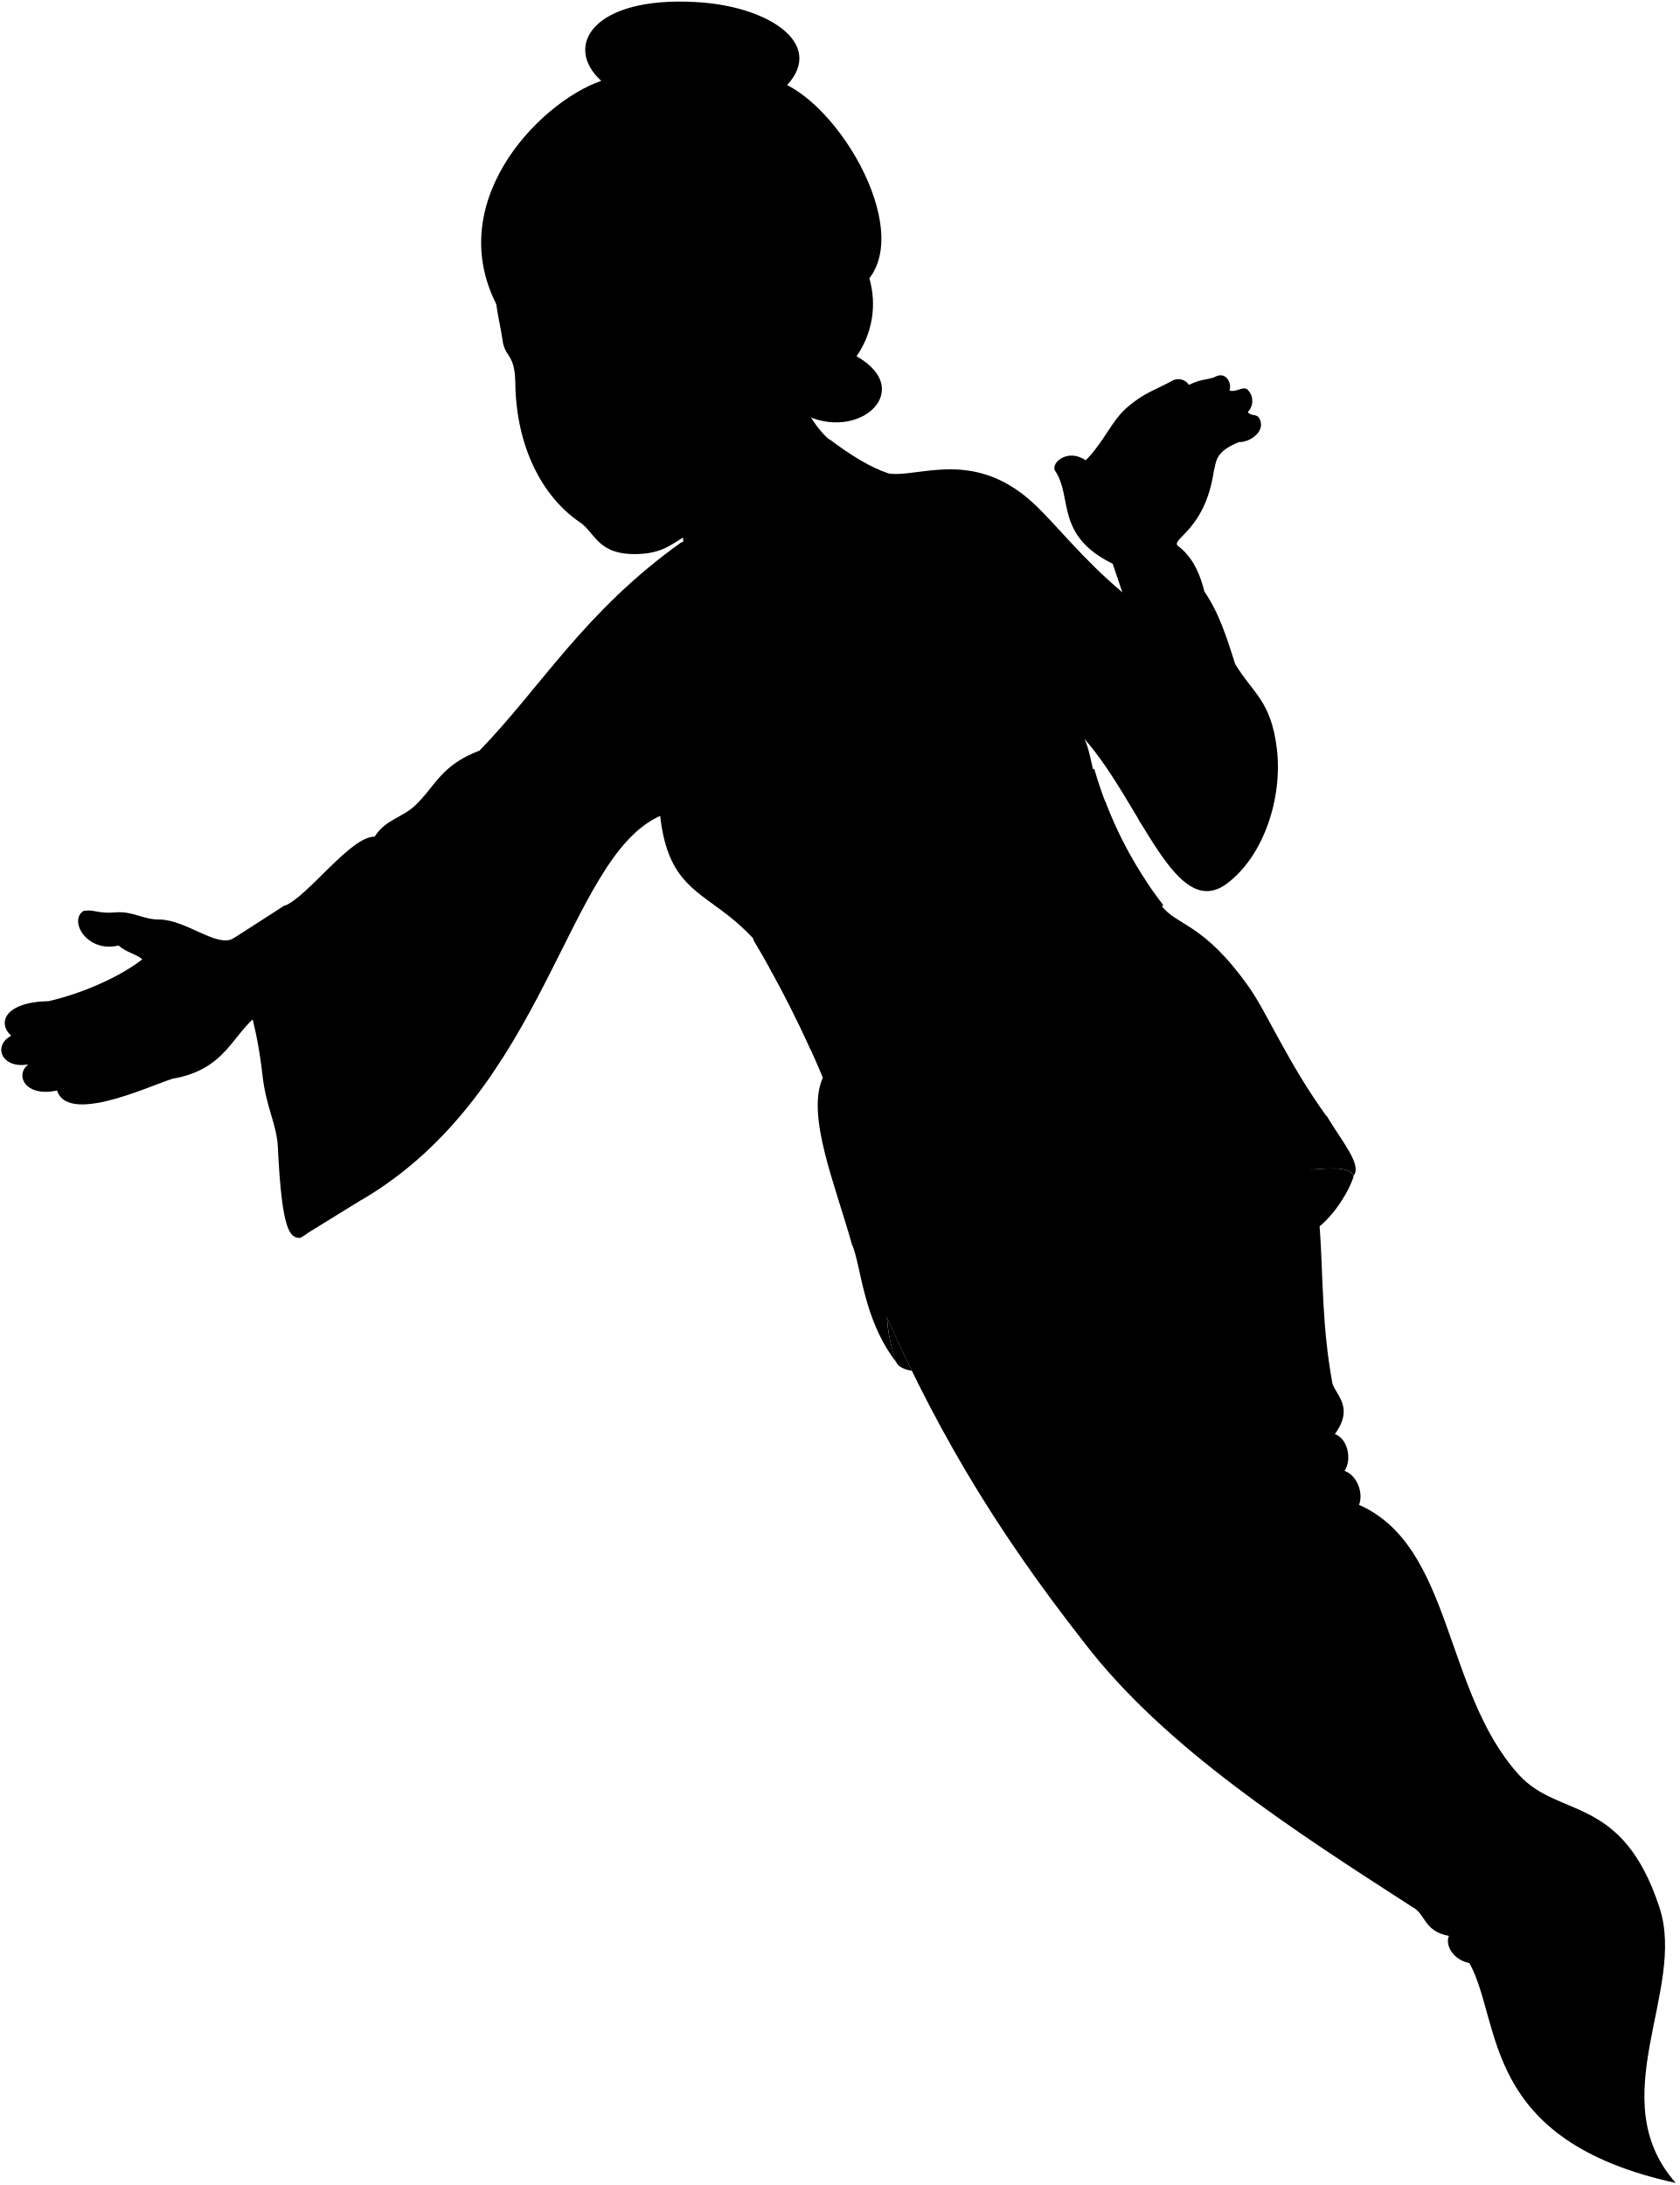
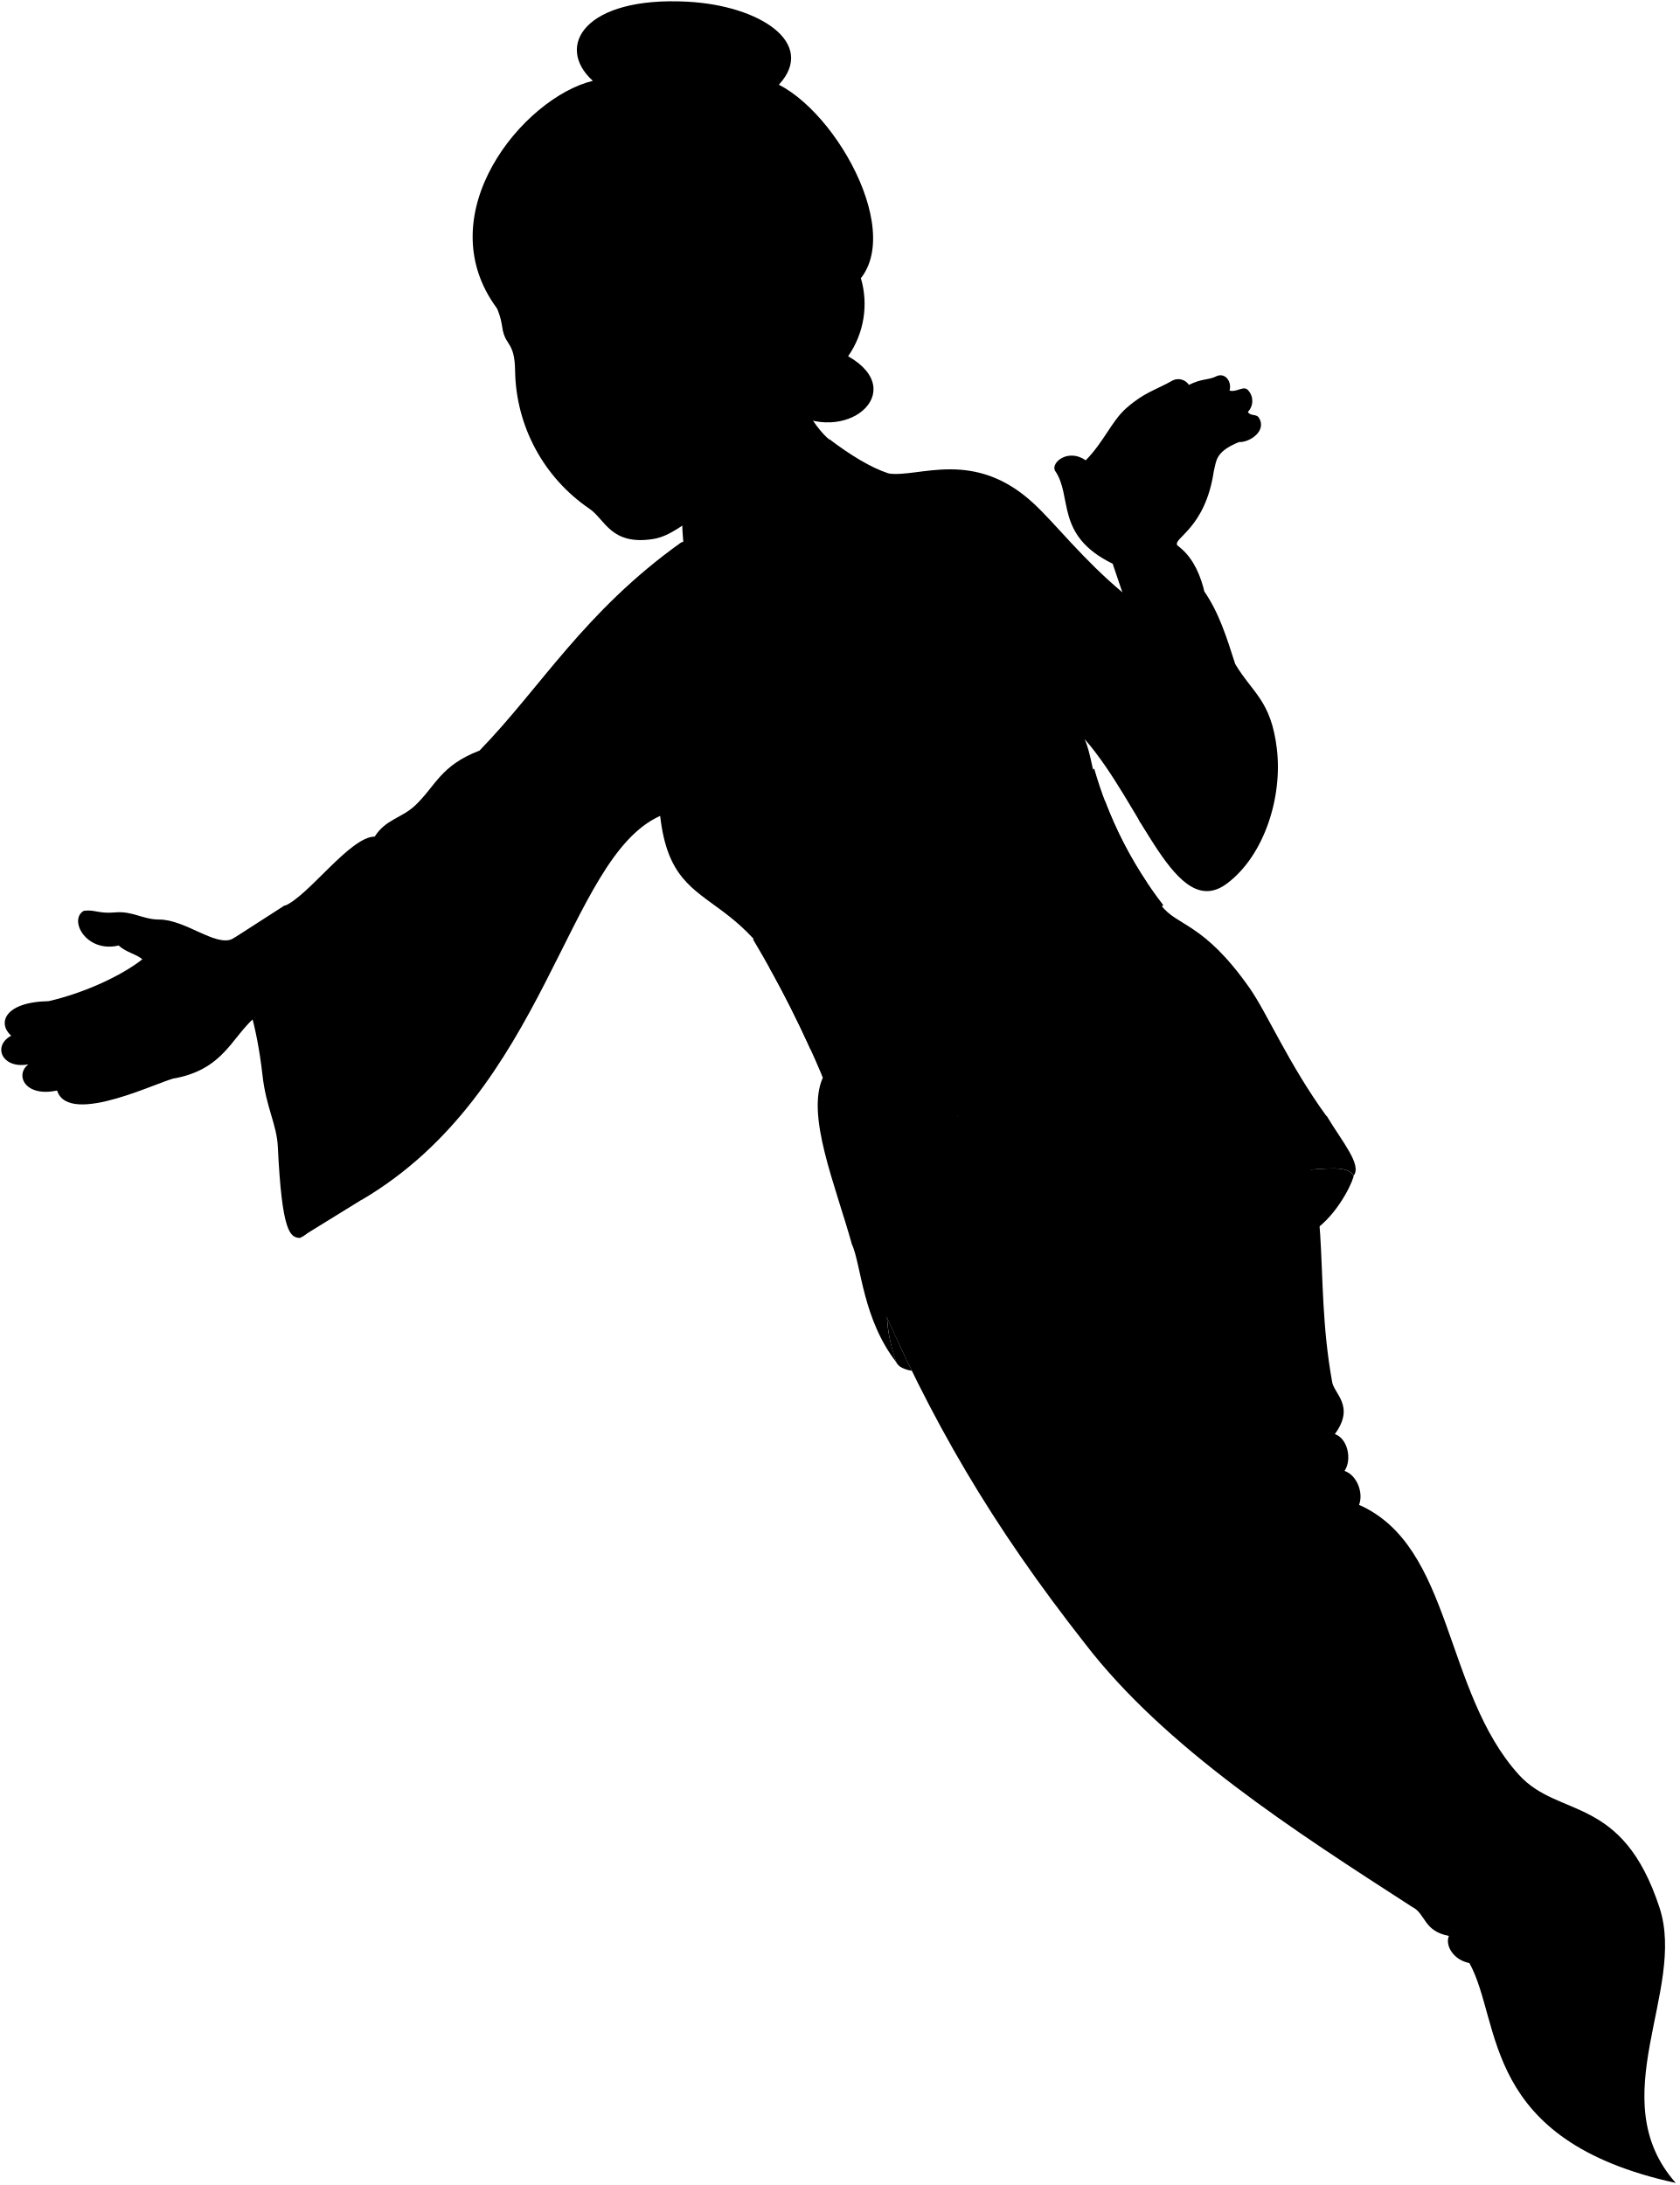
<svg viewBox="0 0 327.16 425.72">
  <path class="ghostTail" d="M250.87,217.77c9.17,13.54,4.84,30.33,8.62,51.27.2,2.46,4.66,4.78.56,10.38,2.5.83,3.39,4.94,1.89,7.17,2.42.82,3.73,4.28,2.83,6.61,18.31,8.11,16.42,36.37,31.14,52.6,7.78,8.58,20.14,3.72,27.4,25.9,5.27,16.11-11.37,37.2,3.16,53.62-38.12-8.31-33.78-31.14-40.2-42.84-3.16-.61-4.77-3.46-4-5.29-5-.94-4.47-4.33-7.17-5.66C252.3,356.81,227,340.58,211.35,320.2c-18.15-23.12-30-43.37-41-69.07C172.47,198.42,208.83,219.71,250.87,217.77Z" />
  <path class="chineseRed" d="M173.06,92.24c5.87.94,16.69-5.06,28.47,6,4.26,4,9.41,10.7,17.19,17.22l15.92-.19c2.83,4.08,4.37,9,6,14.11,3.43,5.72,7,7.12,8.12,16.56s-2.49,20.77-9.69,26.18C229,179.71,222.44,156.72,211.3,144c2.53,5.73.58,13.11,14.91,32.38,3.07,4.14,8.16,3.22,17.2,16.08,3.41,4.84,7.61,14.82,15.06,25.07-31,9.65-69.63-27.56-92.48,25-3.26-11.73-9-25.2-5.69-32.56-12.37-42-29-27.37-31.69-51-18.38,8.21-22,53.62-58.23,74.86l-15-57.31C60,174.73,68.19,163,73,163c2.1-3.33,5.17-3.57,7.81-6,4.08-3.83,4.92-7.81,12.61-10.76,11.92-12.25,20.38-27.06,39.26-40.54Z" />
  <g class="chineseRedDark">
    <path d="M174.65,265.5c.43.81,1.45,1.32,3,1.58-1.65-3.36-3.25-6.81-4.83-10.34A30.07,30.07,0,0,0,174.65,265.5Z" />
    <path d="M255.25,227.9h0a60.55,60.55,0,0,1,1.48,11.32c4.61-3.61,7.19-9.92,6.95-10.16C262.67,227.32,259.68,227.55,255.25,227.9Z" />
    <path d="M45.21,183c13.26-8.34,26.08,52.79,13.21,58.2-1.9-.11-3.49-1-4.29-17.7-.21-4.5-2.3-7.67-3-14.08C48.84,189.22,42.16,185.15,45.21,183Z" />
    <path d="M222,160c-1.78-3.91,1.26-5.7,1-18.81-.15-7.16-.57-8.88-2.26-21.84C250.47,163,229.89,171.87,222,160Z" />
  </g>
  <g class="chineseTrim">
    <path d="M189,218.24a51.63,51.63,0,0,1-12-5.33c-1.07,13.78-10.33,21-11,29.57,1.82,4.25,2.07,14.52,8.66,23C166.54,242.8,187.34,238.61,189,218.24Z" />
    <path d="M161.62,85.63,132.89,97.8c-.61,21.58,8.54,31.44,17.78,38.8C150.67,136.6,165.31,89.34,161.62,85.63Z" />
    <path d="M169,207.23c12.68,10.43,22.63,11.47,24.74,12.29,19.84,7.71,27,2.29,36.71,5.87,17.36,6.42,30.88-.44,33.26,3.67,1.67-2.1-2.25-6.63-5.21-11.58-8.31-3-10.35-.7-15.89-1.31-11.94-1.33-8.72-5.12-28.42-4.17-7.14.34-12.32-4.55-19.51-5.31-4.23-.44-7.93-2.83-11.45-5.34l-17.45-25.67c-3.32-11.43-3.08-27-1.42-43.07,2.08-20.27,8.52-28.23,8.73-40.37-3.53-1.17-7.39-3.56-11.44-6.61-7.29,7.93-16.94,71.25-8,95" />
    <path d="M229.38,106.29c10.09,7.26,4.76,31.23,6.66,40.75,1.81,9.08,3.61,15.67-3.33,18.45-6,2.41-8.23-1.54-10.7-5.54,2.11,4,9.58,4,12.07-.56Z" />
    <path d="M66.37,205.32c-3.33-21.76-6.36-29.75-11-28.86L45.21,183c5.66-2.75,7.4,14.37,10.45,27.58,3.09,13.41,7.6,26.53,3.74,30l11-6.79C72.93,227.09,68.12,216.72,66.37,205.32Z" />
  </g>
  <path class="chineseSilver" d="M213.17,149.76c-14.4,10.45-48,27.7-66.48,33.24a215,215,0,0,1,13.61,26.92c15.51-3.65,50.66-21.06,66.33-33.56A79.11,79.11,0,0,1,213.17,149.76Z" />
  <path class="chineseBlack" d="M149.9,188.55c3,5.34,5.72,10.86,8,15.9,19.36-5.22,54.1-23.57,65.57-32.45a78.31,78.31,0,0,1-8.18-15.91C204.91,163.88,169.34,181.66,149.9,188.55Z" />
  <g class="clothesOverlapLine">
    <path d="M192.47,123.13c6.17,6.54,12.13,15.32,18.83,20.82" />
    <path d="M128.61,158.91c-1.37-9.43.38-18.58-2.27-26.69" />
  </g>
  <g class="clothesFoldLine">
    <path d="M240.62,129.39c.22,3.29.16,6.15-.57,7.92" />
    <path d="M239.76,146.71c1.34,3.43.59,7.46,4.62,10.89" />
    <path d="M204.69,117c3.88,13.58,11.34,22.23,16,30.59" />
    <path d="M192.76,105.68c4.18,5.23,6.78,16.92,11.19,23" />
    <path d="M180.67,112c2.39,7.46,8.51,8.21,11.8,11.18-3.44-11.18-10.9-15.21-6.28-6.7" />
    <path d="M202.22,134.57c-7.78-.75-17.82-.24-12.3-4" />
    <path d="M194.42,144.92c3.59,2.17,8.77,1.28,14.28,1.68" />
    <path d="M194.3,150.9c-8.76-5.23-9.52,4.88,2.42,9.17" />
    <path d="M186.17,161.12a10.39,10.39,0,0,0,3.72,2.72" />
    <path d="M223.93,178.42a8.58,8.58,0,0,1,3.24,2.62" />
    <path d="M220.73,180.68c4.52,10.11,11.14,7.85,5.9,3.49" />
    <path d="M200.93,192.55a22,22,0,0,0,5,7.53" />
    <path d="M163.27,209.12a11.82,11.82,0,0,0,0,7.51" />
    <path d="M145.82,177.32c.87,1.68,3.13,4,4.5,4.51" />
    <path d="M120.56,130c.69,4.29,4.12,6,7.11,9" />
    <path d="M124.51,130.75c-2.56-4.64-.7-12.25,1.27-13.53,1.4-.9-.81,9,.56,15" />
    <path d="M112.35,153.75c2.3,3,5.17,4.18,8.76,3.2" />
    <path d="M104.45,148.12c3,1.15,4.35,7,9.17,9.76" />
    <path d="M87.92,155.5c5,.56,9.5,3.9,11.36,9.81" />
    <path d="M73,163c1.75-.16,4.08.19,6.16-.91" />
    <path d="M105.73,176.92c-3.74,2.91-7.63,4.4-11.79,3.26" />
    <path d="M83,179c4.27,4.52,9.83,5.38,16.26,3.77" />
    <path d="M73.15,194.46c5,8.36,15.74,9,23,2.73" />
    <path d="M66.41,188.36c2.25,7.65,6.59,13.37,13.3,16.9" />
    <path d="M282.31,377.19a16,16,0,0,0,11.15-3.35" />
    <path d="M286.27,382.48a16.33,16.33,0,0,0,9.15-1.2" />
    <path d="M264.77,293.2s-1.42,3.36-2.58,4.45" />
    <path d="M261.94,286.59c-1.71,3.39-6.89,7.4-10,8.39" />
    <path d="M260.05,279.42a16.85,16.85,0,0,1-9.28,5.38" />
  </g>
  <g class="clothesCreaseLine">
    <path d="M230.63,263.79a197,197,0,0,1-20.17,7.86" />
    <path d="M217.78,263.88q-8.9,3.83-18.3,6.79" />
    <path d="M209.52,223.63a187.19,187.19,0,0,1-21.2,8.75" />
    <path d="M220.46,224c-.29.25-24.66,11-24.64,10.74" />
  </g>
  <g class="hairDarkGray">
-     <path d="M169.36,54.21a17.8,17.8,0,0,1-2.49,15.2c12.17,6.92-.61,17.72-11.66,10.5C140.15,61.76,139.28,50.56,169.36,54.21Z" />
-     <path d="M117.13,15.75C104.84,20,85.1,40.4,97.88,61.4l49.34-3c5,2.56,13.85.85,18-1,15-6.72,1-34.22-11.87-40.83,7.44-8.07-3.64-15.42-17.82-16.17C115.59-.73,109.64,8.94,117.13,15.75Z" />
+     <path d="M167.72,54.21a17.8,17.8,0,0,1-2.49,15.2c12.17,6.92-.61,17.72-11.66,10.5C138.51,61.76,137.64,50.56,167.72,54.21Z" />
+     <path d="M115.49,15.75C102,19,83.15,41.72,96.84,60.11l48.45-1.49c4.11,2,12.71,1.17,18.32-1.29,15-6.72,1-34.22-11.87-40.83C159.18,8.43,148.1,1.08,133.92.33,114-.73,108,8.94,115.49,15.75Z" />
  </g>
  <g class="hairOverlapLine">
-     <path d="M105.69,46.5c-4-13.3,6.57-24.56,14.2-30.73" />
-     <path d="M148.47,51.88c-2.54.5-9.22,2.48-12.22,1.51" />
-     <path d="M117.13,15.75c2.49.69,5.7-1.31,17.91-.69,9.78.49,11.94,3.26,18.34,1.44" />
-     <path d="M166.87,69.41a10.54,10.54,0,0,1-5.49,3.51" />
+     <path d="M104.05,46.5c-4-13.3,6.57-24.56,14.21-30.73" />
+     <path d="M146.83,51.88c-2.54.5-9.22,2.48-12.22,1.51" />
+     <path d="M115.49,15.75c2.49.69,5.7-1.31,17.91-.69,9.78.49,11.94,3.26,18.34,1.44" />
+     <path d="M165.23,69.41a10.5,10.5,0,0,1-5.49,3.51" />
  </g>
  <g class="eye">
-     <circle class="sclera" cx="117.02" cy="69.95" r="16.04" />
+     <circle class="sclera" cx="116.98" cy="67.58" r="16.04" />
    <g class="irisDarkBrown">
-       <ellipse cx="124.8" cy="71.58" rx="2.93" ry="3.4" transform="translate(-4.6 8.7) rotate(-3.92)" />
-       <ellipse cx="105.59" cy="73" rx="2.57" ry="3.4" transform="translate(-4.74 7.39) rotate(-3.92)" />
+       <ellipse cx="124.76" cy="69.22" rx="2.93" ry="3.4" transform="translate(-4.44 8.69) rotate(-3.92)" />
+       <ellipse cx="105.56" cy="70.64" rx="2.57" ry="3.4" transform="translate(-4.58 7.38) rotate(-3.92)" />
    </g>
    <g class="pupil">
-       <ellipse cx="124.42" cy="71.61" rx="1.14" ry="1.32" transform="translate(-4.61 8.67) rotate(-3.92)" />
-       <ellipse cx="105.12" cy="73.04" rx="1" ry="1.32" transform="translate(-4.75 7.36) rotate(-3.92)" />
+       <ellipse cx="124.39" cy="69.24" rx="1.14" ry="1.32" transform="translate(-4.44 8.67) rotate(-3.92)" />
+       <ellipse cx="105.08" cy="70.67" rx="1" ry="1.32" transform="translate(-4.59 7.35) rotate(-3.92)" />
    </g>
  </g>
  <g class="skinEastAsian">
    <path d="M132.89,97.8c1.68,16,19.19,24.87,19.19,24.87,2.51-20.7,7.48-22.06,9.54-37-2.73-2-8.62-10.91-6.15-15.71" />
-     <path d="M156.07,75.15c3.91.84,5.14-1.54,6.19-4.12,1-2.39,5.91-7.58,3-13.7a33.12,33.12,0,0,1-10.52,2.36C154.14,64.22,155.76,69.46,156.07,75.15Z" />
+     <path d="M154.43,75.15c3.91.84,5.14-1.54,6.2-4.12,1-2.39,5.9-7.58,3-13.7a33,33,0,0,1-10.52,2.36C152.5,64.22,154.12,69.46,154.43,75.15Z" />
  </g>
  <g class="skinGhostLight">
    <path d="M236.49,91.69c-1.68,11.47-8.13,13.14-7.11,14.6,3.48,3.24,4,18.67,3.62,32.89-.18,6.61,3.45,11.15,1.08,20.21-6.28-2.23-5.44-8.92-8.14-20.17-2.13-8.9-5.6-18.8-9.17-29.38-11.36-5.57-7.71-13.09-11.25-18.15-.8-1.6,2.6-4.38,6-2,3.63-3.73,5-7.58,7.88-10.15,3.61-3.16,5.51-3.41,9.15-5.46a2.48,2.48,0,0,1,3.07.91c2.66-1.33,3.82-.86,5.5-1.75,1.73-.63,2.9,1.3,2.41,2.86,1.48.4,2.83-1.13,3.68,0a3.06,3.06,0,0,1-.1,4.15c.42.81,1.52.42,2.05,1,1.84,2.61-1.68,5-3.79,4.88C236.66,88.05,237,89.89,236.49,91.69Z" />
    <path d="M34.19,210.07c11.24-2.18,11.33-10.63,18.53-13.78-1.81-8.49-3.83-15.11-7.51-13.32-3.26,1.46-9.13-3.81-14.2-3.81-3.18,0-5.17-1.69-8.55-1.39s-4-.62-6.16-.3c-3,1.79.54,8.24,6.8,6.75,1.54,1.38,3.54,1.7,4.63,2.69-4,3.15-11.19,6.53-18.24,8.15-8.72.18-10,4.34-7.31,6.74-3.73,2-1.76,6.55,3.36,5.57-2.69,2-.73,6.47,5.58,5.1C13.42,219.74,32.15,210.09,34.19,210.07Z" />
-     <path d="M154.73,59.69c-.59,4.53,1,9.77,1.34,15.46C154.69,85.86,144.33,99,134.18,104.1c-2.77,1.4-4.54,3.59-9.52,3.83-8.28.41-8.61-4.11-11.66-6.15-7.39-5-12.44-14.78-12.61-27.14-.08-5.83-1.94-4.72-2.52-8.57-.62-4.15-1.58-6.69-1.34-11.5.81-2.87,4-5.88,9.16-8.07,12.79-.35,19.83,5.52,30.56,6.89a76.16,76.16,0,0,0,10.68,5.23,32.87,32.87,0,0,1,3.73,10.86c2.49-.9,2.49-5.15,1.62-9.78A22.32,22.32,0,0,0,154.73,59.69ZM120,71.3c5.64,1.31,7.54.9,9.67-1.26-1.8-.68-7-3.88-10.28.7C118.82,71.48,119.58,71.21,120,71.3Zm-11.17.4c-1.43-1.08-2.25-2.43-4.31-2.1a5.58,5.58,0,0,0-2.6,1.07,3.75,3.75,0,0,0,.54,2.41c2.49.76,4.8-.82,6.21-.79C109.27,72.31,109.18,72,108.79,71.7Z" />
+     <path d="M153.09,59.69c-.59,4.53,1,9.77,1.34,15.46a31.52,31.52,0,0,1-18.17,25.23c-2.79,1.35-5.54,4.13-9.12,4.66-8.19,1.23-9.26-3.87-12.31-5.92a33.13,33.13,0,0,1-14.48-26.85c-.07-5.83-1.93-4.71-2.51-8.57-.62-4.14-2.13-4.52-2.13-8.76.62-2.37,3.59-5.83,8.34-8.44,12.79-.35,19.83,5.52,30.56,6.89a76.16,76.16,0,0,0,10.68,5.23A32.87,32.87,0,0,1,149,69.48c2.49-.9,2.49-5.15,1.62-9.78A22.31,22.31,0,0,0,153.09,59.69Zm-33.17,9.25c5.65,1.31,7.55.9,9.68-1.26-1.8-.68-7-3.88-10.28.7C118.79,69.11,119.54,68.85,119.92,68.94Zm-11.16.4c-1.44-1.08-2.26-2.43-4.31-2.11a5.64,5.64,0,0,0-2.6,1.07,3.71,3.71,0,0,0,.53,2.42c2.5.76,4.8-.83,6.22-.79C109.24,69.94,109.15,69.64,108.76,69.34Z" />
  </g>
  <g class="skinOverlapLine">
    <path d="M21.36,196.89C14.12,200.4,7.2,199.8,2.18,201.8" />
    <path d="M23,201.94c-8.38,3.46-14.53,3.73-17.42,5.43" />
    <path d="M11.12,212.47c-.22-1.67,3.46-3.28,6.07-2.75,1.09.23,6.18-2.37,8.92-3.65" />
    <path d="M211.48,89.68c3.8,3,1.33,5.34,3.92,7.21" />
    <path d="M231.58,75c1.66,2.07-1.15,5.51-4.4,6-2.62,1.55-4.72,3.73-5.39,6.23" />
    <path d="M239.49,76.09a6.22,6.22,0,0,1-4.84,3.7c-2.84,1.29-6.24,5.25-7.47,7.62" />
    <path d="M243.07,80.27a6.08,6.08,0,0,1-4.56,1.89c-2.78,1.63-5.82,4.62-6.7,6.46" />
  </g>
  <g class="skinFoldLine">
-     <path d="M23.1,184.22a2.72,2.72,0,0,0,1.73-2.46" />
-     <path d="M29.05,188.12a5.72,5.72,0,0,0-1.32-1.21" />
-     <path d="M21.43,195.84c-.38.53.05,1.77.62,1.69" />
-     <path d="M25.83,205.41A1.33,1.33,0,0,0,27,206.6" />
-     <path d="M22.86,201.27a1.14,1.14,0,0,0,.72,1.17" />
-     <path d="M163.26,58.08c1.1,1.87,1.44,4.82-.15,8.31" />
-     <path d="M156.48,60.76a8.74,8.74,0,0,1,.19-1.24" />
-     <path d="M156.84,63.32c2.17.75-1.26,5.15.6,5.77,1.24.41.81-2.39,2.23-3.49,3.49-2.73,2.1-6.6-.65-5.19" />
+     <path d="M161.62,58.08c1.11,1.87,1.44,4.82-.15,8.31" />
+     <path d="M154.84,60.76a10.46,10.46,0,0,1,.19-1.24" />
+     <path d="M155.2,63.32c2.17.75-1.26,5.15.6,5.77,1.24.41.81-2.39,2.23-3.49,3.49-2.73,2.1-6.6-.65-5.19" />
  </g>
  <g class="skinCreaseLine">
    <path d="M28.23,192.21c3.75,2.85,8.08,2.9,12.77,1.27" />
    <path d="M27,195.6c2.39.2,5.52,2.73,6.45,5.72" />
    <path d="M216.7,91.58c3.69,1,9.2,5.31,9,9.87" />
    <path d="M223.62,91.24c.84,2.87,4,4.64,7.52,5.38" />
  </g>
-   <path class="lipFemaleMedium__noStroke" d="M123.53,93.93c4.5,7-12,8.63-8.27.39Z" />
-   <path class="lipFemaleMedium" d="M123.53,93.93c-3.28-3.31-5.85-4.33-7.33-1.84-1.71-1.18-2.53-.39-2.65,0-.37,1.2,1.84,3-.27,3.61a3.25,3.25,0,0,0,2-1.39Z" />
+   <path class="lipFemaleMedium__noStroke" d="M124.78,91.37c4.5,6.95-12,8.63-8.28.38Z" />
+   <path class="lipFemaleMedium" d="M124.78,91.37c-3.28-3.31-5.85-4.33-7.33-1.84-1.71-1.19-2.53-.4-2.66,0-.36,1.2,1.84,3-.26,3.6a3.17,3.17,0,0,0,2-1.39Z" />
  <g class="lipOverlapLine">
-     <path d="M115.7,93.14a9.44,9.44,0,0,1-1.09-.31" />
-     <path d="M123.53,93.93A11.72,11.72,0,0,0,126.77,95" />
+     <path d="M117,90.58a11.13,11.13,0,0,1-1.09-.31" />
+     <path d="M124.78,91.37A11.66,11.66,0,0,0,128,92.43" />
  </g>
-   <path class="lipEdgeLine" d="M124.31,96.44c-.3,4-9,4.83-9.59.56" />
-   <path class="mouthInner" d="M115.26,94.32a4,4,0,0,0,.44-1.18c2.49.54,4-1.63,7.83.79C121.19,96.11,117.54,97.3,115.26,94.32Z" />
-   <path class="teeth" d="M116.14,94a2.45,2.45,0,0,0-.21,1c2.28,2,5.48.87,7.6-1.11C121.22,95.18,117.7,95.56,116.14,94Z" />
+   <path class="lipEdgeLine" d="M125.55,93.87c-.3,4-9,4.84-9.58.56" />
+   <path class="mouthInner" d="M116.5,91.75a4.33,4.33,0,0,0,.45-1.17c2.49.53,4-1.63,7.83.79C122.44,93.55,118.79,94.74,116.5,91.75Z" />
+   <path class="teeth" d="M117.38,91.45a2.72,2.72,0,0,0-.21,1c2.28,2,5.48.86,7.61-1.11C122.47,92.62,119,93,117.38,91.45Z" />
  <g class="cheekLine">
-     <path d="M127.92,92.08c-1.1-3.14-5.4-10.17-6.71-10.41" />
-     <path d="M110.82,92.44a11.47,11.47,0,0,1,.1-4.58" />
+     <path d="M130.4,89.19c-1.1-3.14-7.92-9.65-9.22-9.88" />
+     <path d="M113,90.43c-.61-.87-2-3.53-1.59-4.64" />
  </g>
  <g class="noseLine">
-     <path d="M121.21,81.67c1.14.6,1.8,3.26.11,4.41" />
-     <path d="M110.66,80.89c-1.56,4.13-1.47,7.75,2.85,7.55,3.14-.14,4-2.94,5.94-2.29" />
+     <path d="M121.18,79.31c1.14.59,1.79,3.26.11,4.41" />
+     <path d="M110.62,78.53c-1.55,4.13-1.46,7.75,2.85,7.55,3.14-.15,4-2.94,6-2.29" />
  </g>
  <g class="eyeFoldLine">
-     <path d="M102.65,75c.76,1.22,3.11,1.45,5.3-.18" />
-     <path d="M121.43,73.9a4.76,4.76,0,0,0,6.32-.54" />
+     <path d="M102.62,72.6c.76,1.21,3.11,1.45,5.29-.18" />
+     <path d="M121.4,71.54a4.76,4.76,0,0,0,6.32-.54" />
  </g>
  <g class="eyeCornerLine">
-     <path d="M131.77,70.19a4.38,4.38,0,0,1-2.14-.15" />
-     <path d="M101.88,70.67a2.75,2.75,0,0,1-.94.62" />
-     <path d="M102.42,73.08a4.18,4.18,0,0,1-.84-.34" />
+     <path d="M131.74,67.82a4.27,4.27,0,0,1-2.14-.14" />
+     <path d="M101.85,68.3a3.09,3.09,0,0,1-.95.63" />
+     <path d="M102.38,70.72a4.33,4.33,0,0,1-.83-.34" />
  </g>
  <g class="eyebrowDarkGray">
-     <path d="M115.67,62.41c-.66,1.31,1.59,3.22,8,2.32,4.74-.66,7.46,1,8.13,0C124.64,59.64,120.4,64.19,115.67,62.41Z" />
-     <path d="M98,66.7a6.47,6.47,0,0,0,.81,2.09c2.31-2.44,9-2.45,7.61-5.25C103.78,65.24,100.87,64.46,98,66.7Z" />
+     <path d="M115.63,60.05c-.65,1.3,1.59,3.22,8,2.32,4.75-.67,7.47,1,8.13,0C124.6,57.27,120.36,61.82,115.63,60.05Z" />
+     <path d="M98,64.33a6.77,6.77,0,0,0,.82,2.1c2.31-2.44,9-2.45,7.61-5.25C103.74,62.88,100.84,62.1,98,64.33Z" />
  </g>
</svg>
